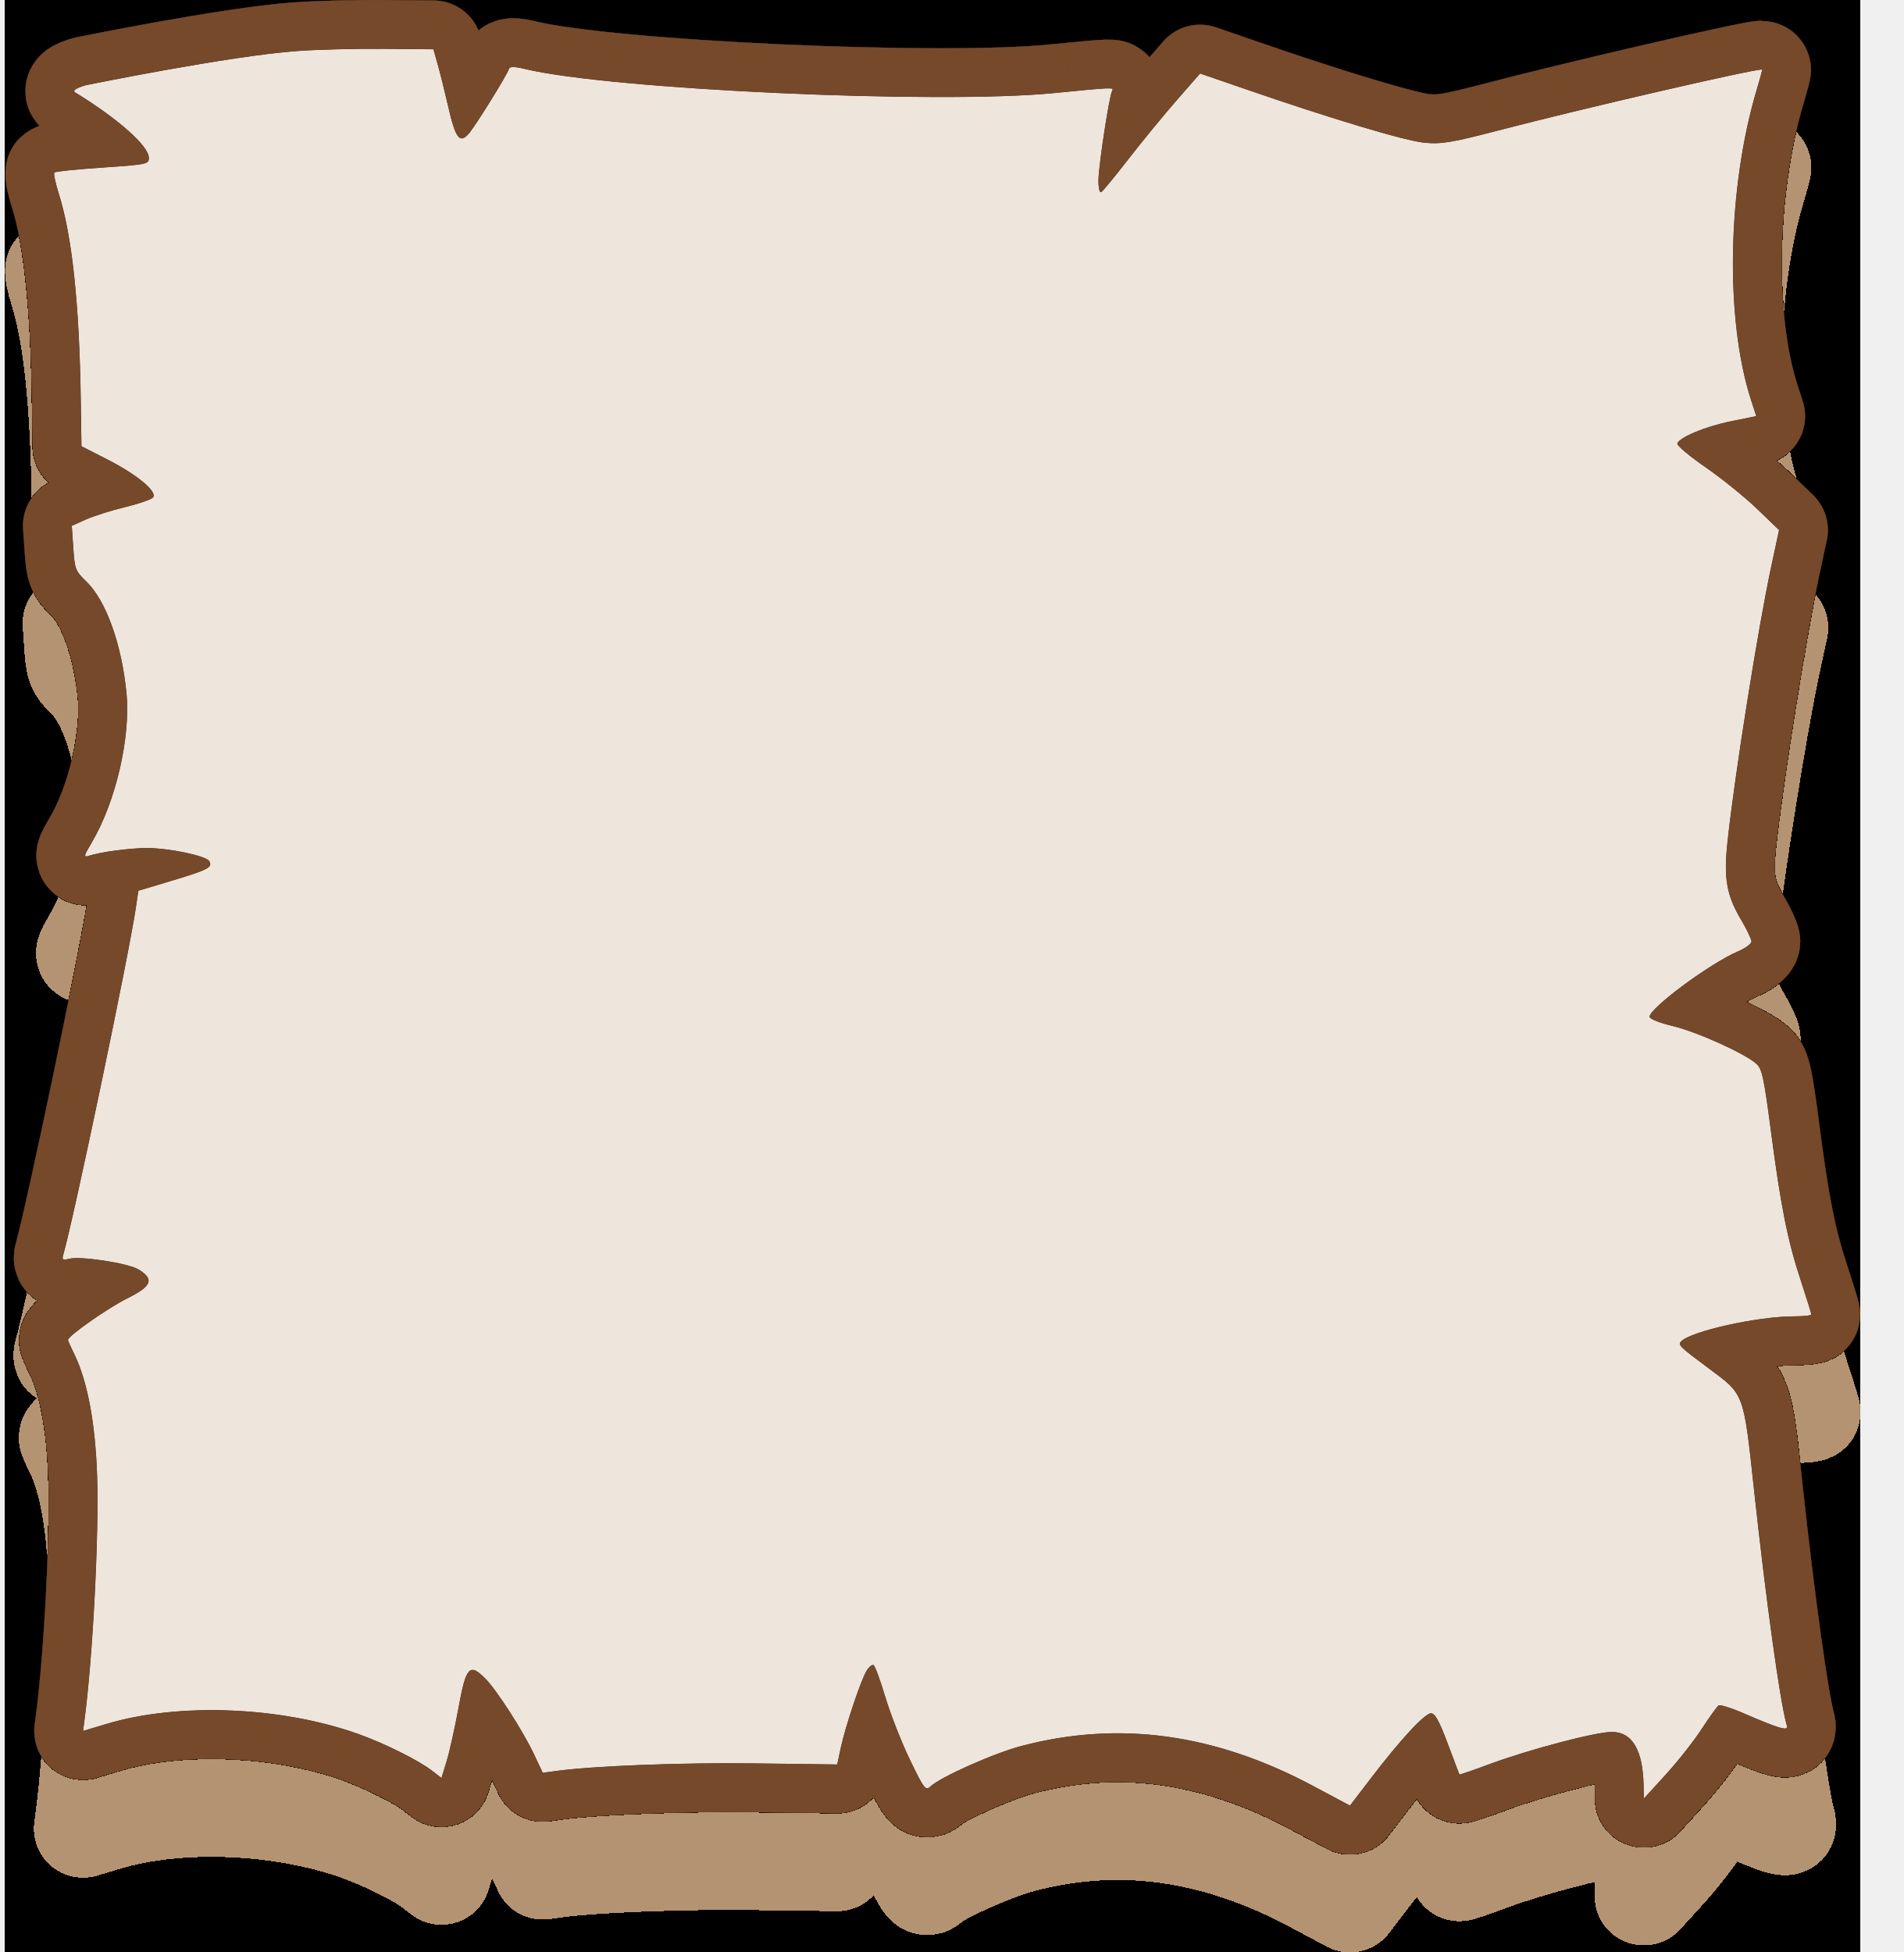
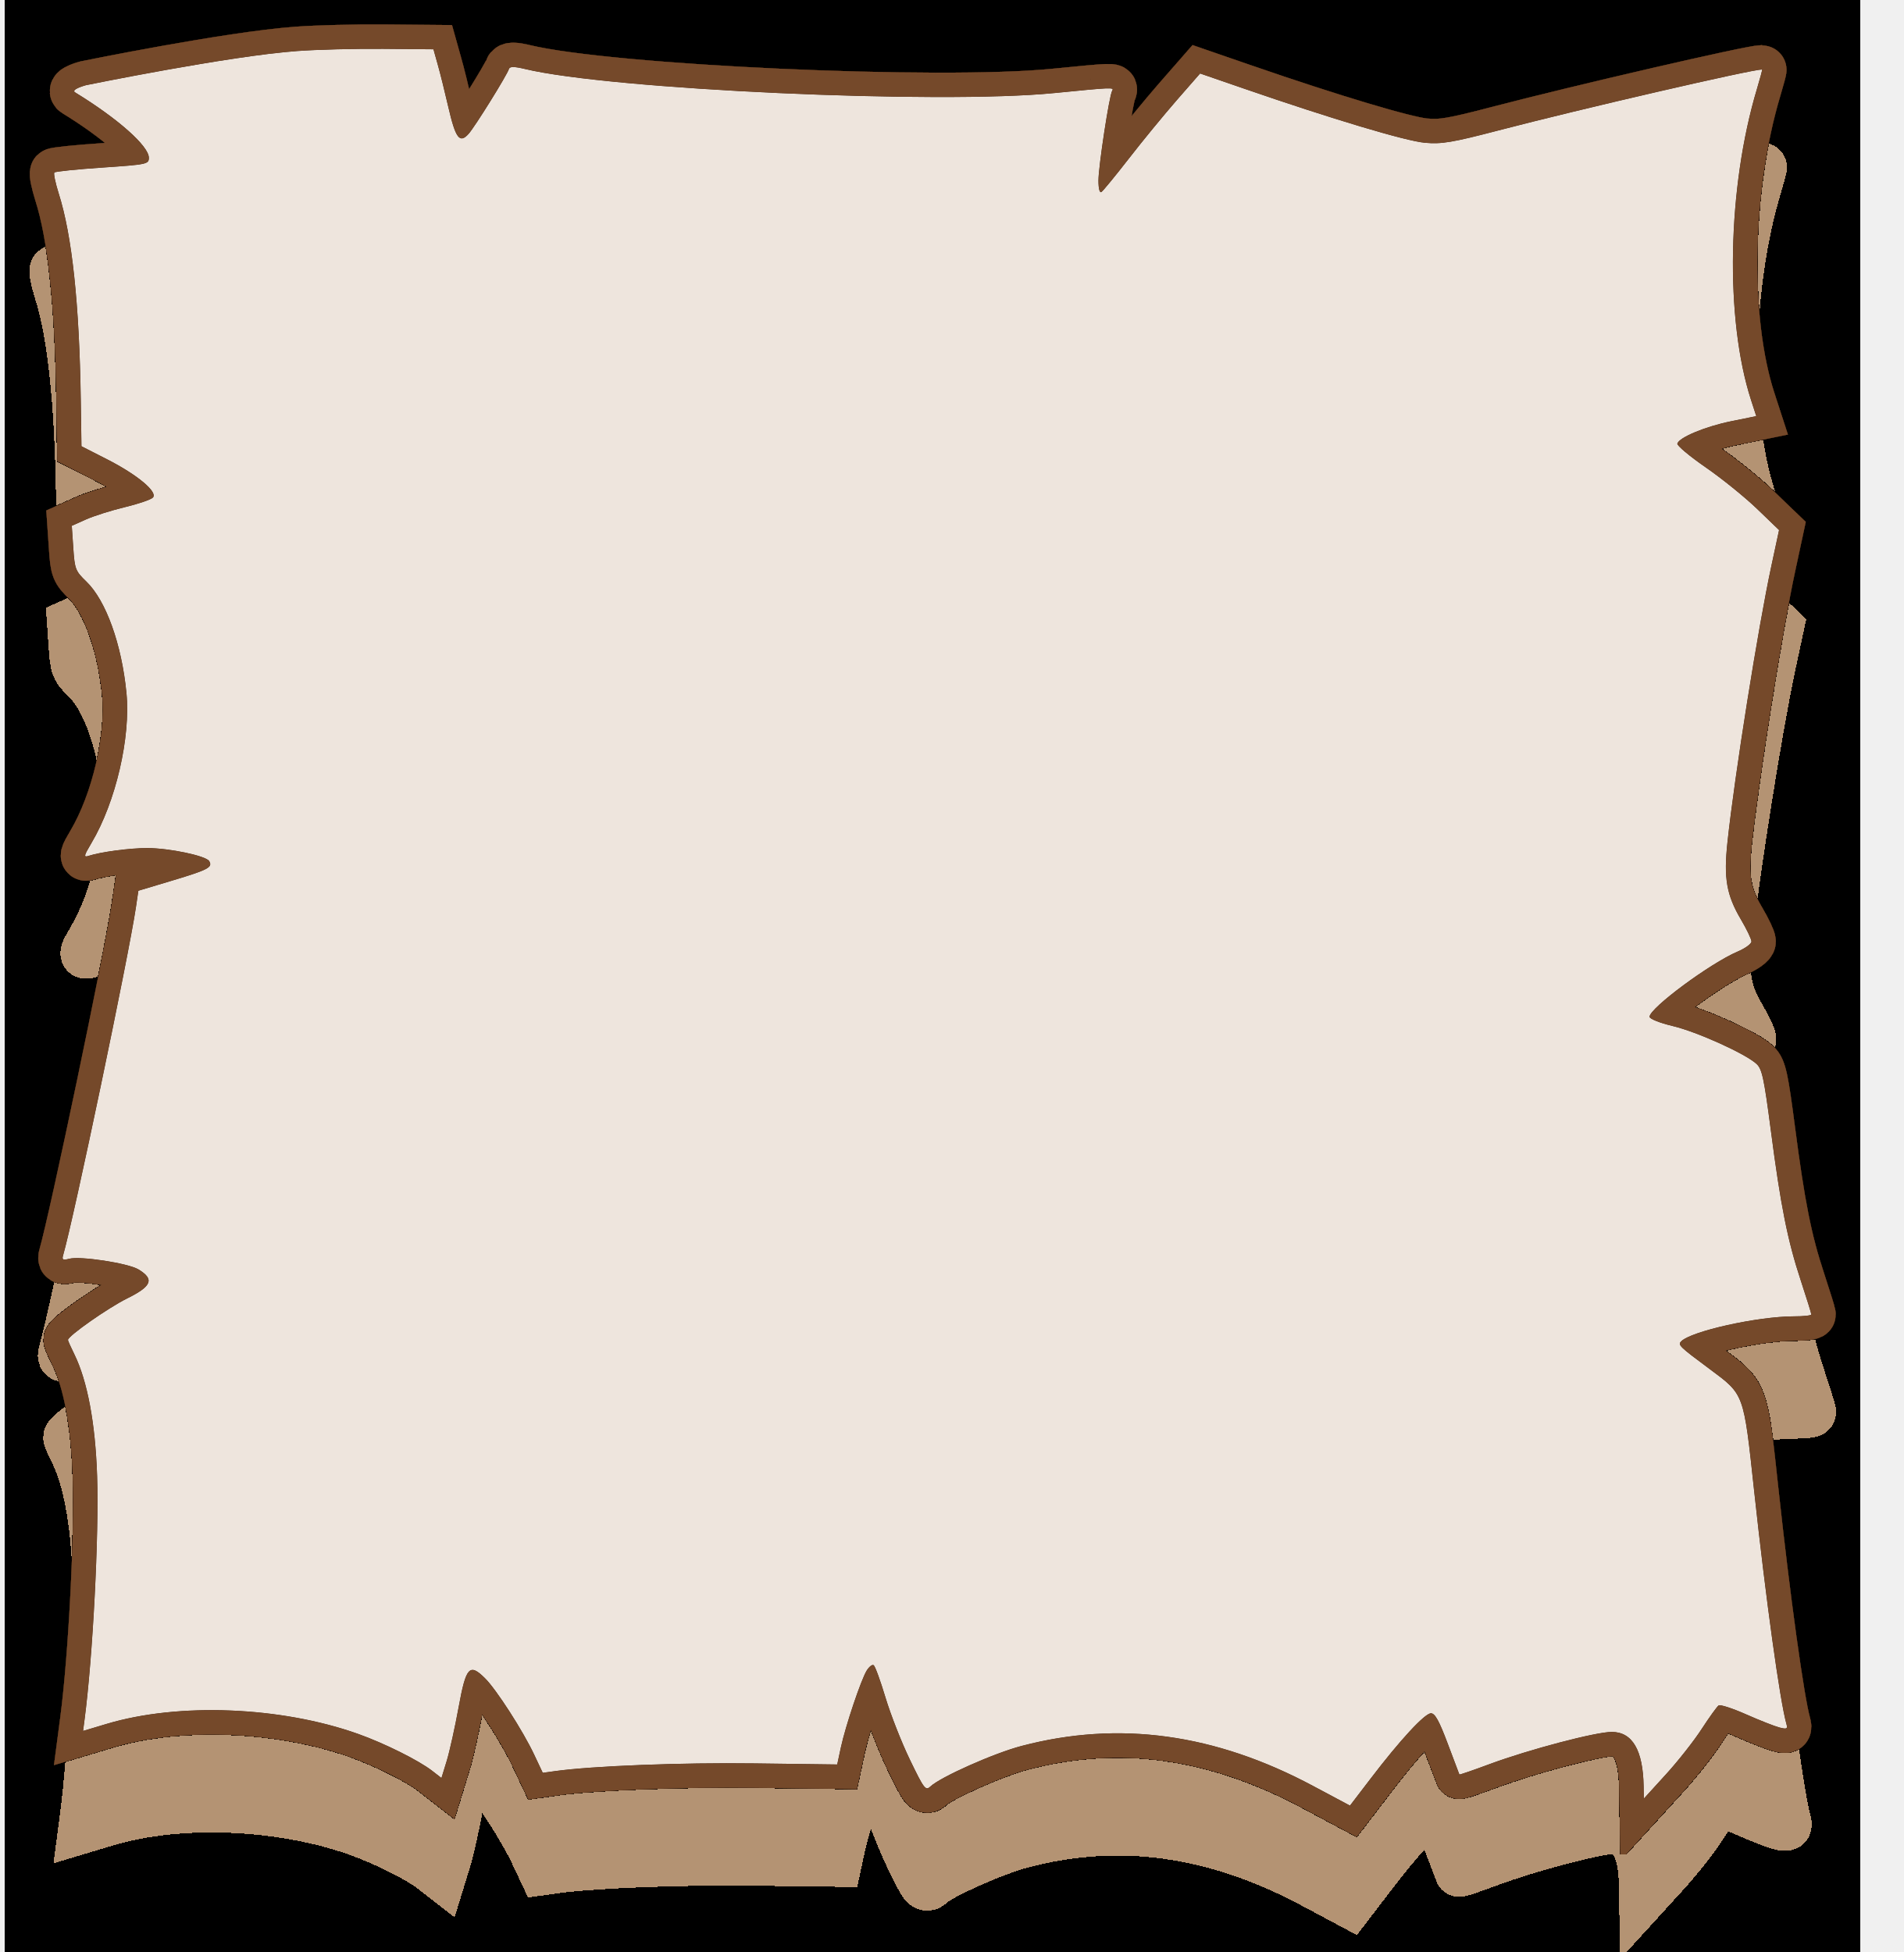
<svg xmlns="http://www.w3.org/2000/svg" width="39" height="40" viewBox="0 0 39 40" fill="none">
  <g filter="url(#filter0_d_555_1525)">
    <mask id="path-1-outside-1_555_1525" maskUnits="userSpaceOnUse" x="0.109" y="0" width="38" height="38" fill="black">
      <rect fill="white" x="0.109" width="38" height="38" />
      <path fillRule="evenodd" clipRule="evenodd" d="M6.088 1.046C4.685 1.148 1.761 1.746 1.761 1.746C1.761 1.746 1.44 1.833 1.539 1.893C2.412 2.427 3.05 2.992 3.05 3.233C3.05 3.364 3.012 3.372 2.1 3.434C1.577 3.469 1.134 3.515 1.114 3.535C1.095 3.555 1.135 3.749 1.204 3.967C1.477 4.828 1.626 6.222 1.655 8.192L1.669 9.144L2.191 9.41C2.814 9.727 3.239 10.082 3.133 10.196C3.094 10.238 2.836 10.326 2.559 10.393C2.283 10.459 1.925 10.572 1.764 10.644L1.471 10.775L1.502 11.232C1.531 11.662 1.546 11.701 1.769 11.916C2.171 12.304 2.493 13.197 2.591 14.199C2.68 15.11 2.372 16.435 1.877 17.27C1.718 17.538 1.71 17.572 1.814 17.538C2.06 17.457 2.663 17.377 3.019 17.378C3.472 17.379 4.221 17.537 4.286 17.645C4.362 17.773 4.269 17.822 3.532 18.044L2.835 18.253L2.785 18.593C2.635 19.602 1.512 24.966 1.294 25.721C1.266 25.815 1.287 25.828 1.417 25.794C1.647 25.734 2.622 25.884 2.835 26.011C3.168 26.211 3.113 26.356 2.608 26.606C2.216 26.8 1.393 27.377 1.393 27.458C1.393 27.474 1.451 27.604 1.522 27.748C1.792 28.297 1.954 29.163 1.99 30.246C2.03 31.473 1.902 33.943 1.732 35.242L1.702 35.47L2.182 35.326C3.655 34.884 5.751 34.967 7.333 35.529C7.876 35.722 8.578 36.072 8.855 36.287L9.044 36.434L9.153 36.079C9.212 35.884 9.321 35.392 9.395 34.987C9.547 34.154 9.618 34.075 9.935 34.388C10.167 34.616 10.717 35.471 10.945 35.957L11.12 36.328L11.365 36.294C12.121 36.187 13.971 36.115 15.455 36.135L17.152 36.157L17.227 35.807C17.323 35.364 17.639 34.423 17.756 34.233C17.805 34.153 17.869 34.103 17.899 34.122C17.929 34.141 18.038 34.44 18.142 34.786C18.246 35.132 18.471 35.706 18.643 36.061C18.931 36.658 18.963 36.699 19.06 36.609C19.268 36.413 20.367 35.924 20.93 35.777C22.925 35.252 24.895 35.523 26.906 36.599L27.657 37L28.076 36.452C28.681 35.658 29.189 35.108 29.317 35.108C29.4 35.108 29.485 35.263 29.66 35.728C29.788 36.069 29.895 36.354 29.899 36.362C29.903 36.37 30.18 36.275 30.516 36.15C31.324 35.85 32.692 35.49 33.02 35.49C33.443 35.49 33.661 35.862 33.674 36.602L33.678 36.856L34.13 36.36C34.379 36.087 34.71 35.666 34.866 35.424C35.023 35.183 35.178 34.968 35.211 34.947C35.245 34.925 35.499 35.008 35.776 35.131C36.054 35.254 36.36 35.374 36.456 35.399C36.609 35.438 36.628 35.428 36.598 35.324C36.465 34.848 36.181 32.799 35.939 30.565C35.719 28.529 35.74 28.586 35.02 28.05C34.405 27.593 34.372 27.561 34.441 27.488C34.639 27.279 36.01 26.974 36.757 26.974C36.951 26.974 37.109 26.956 37.109 26.936C37.109 26.915 37.013 26.605 36.895 26.247C36.622 25.421 36.481 24.712 36.279 23.16C36.139 22.088 36.099 21.904 35.984 21.8C35.754 21.59 34.766 21.144 34.271 21.026C33.999 20.961 33.795 20.879 33.795 20.835C33.795 20.658 35.037 19.738 35.599 19.499C35.754 19.433 35.882 19.34 35.882 19.293C35.882 19.245 35.786 19.045 35.67 18.848C35.371 18.342 35.311 18 35.391 17.256C35.539 15.874 36.021 12.844 36.291 11.593L36.448 10.862L35.996 10.427C35.748 10.188 35.274 9.805 34.944 9.577C34.613 9.348 34.352 9.129 34.364 9.09C34.401 8.962 34.936 8.74 35.464 8.632L35.981 8.527L35.875 8.201C35.336 6.538 35.387 3.844 35.996 1.818C36.061 1.601 36.108 1.424 36.101 1.424C35.884 1.424 32.387 2.232 30.696 2.674C29.754 2.92 29.533 2.957 29.193 2.926C28.8 2.891 27.29 2.439 25.494 1.819L24.587 1.506L24.109 2.053C23.847 2.354 23.405 2.891 23.129 3.248C22.852 3.604 22.599 3.913 22.565 3.935C22.528 3.958 22.504 3.866 22.504 3.7C22.504 3.412 22.726 1.96 22.784 1.862C22.828 1.787 22.804 1.788 21.602 1.907C19.235 2.142 12.516 1.837 10.755 1.414C10.534 1.361 10.445 1.361 10.428 1.412C10.385 1.545 9.729 2.6 9.6 2.744C9.416 2.948 9.333 2.837 9.182 2.183C9.114 1.888 9.019 1.503 8.969 1.328L8.88 1.01L7.852 1.001C7.287 0.996 6.493 1.016 6.088 1.046Z" />
    </mask>
    <path fillRule="evenodd" clipRule="evenodd" d="M6.088 1.046C4.685 1.148 1.761 1.746 1.761 1.746C1.761 1.746 1.44 1.833 1.539 1.893C2.412 2.427 3.05 2.992 3.05 3.233C3.05 3.364 3.012 3.372 2.1 3.434C1.577 3.469 1.134 3.515 1.114 3.535C1.095 3.555 1.135 3.749 1.204 3.967C1.477 4.828 1.626 6.222 1.655 8.192L1.669 9.144L2.191 9.41C2.814 9.727 3.239 10.082 3.133 10.196C3.094 10.238 2.836 10.326 2.559 10.393C2.283 10.459 1.925 10.572 1.764 10.644L1.471 10.775L1.502 11.232C1.531 11.662 1.546 11.701 1.769 11.916C2.171 12.304 2.493 13.197 2.591 14.199C2.68 15.11 2.372 16.435 1.877 17.27C1.718 17.538 1.71 17.572 1.814 17.538C2.06 17.457 2.663 17.377 3.019 17.378C3.472 17.379 4.221 17.537 4.286 17.645C4.362 17.773 4.269 17.822 3.532 18.044L2.835 18.253L2.785 18.593C2.635 19.602 1.512 24.966 1.294 25.721C1.266 25.815 1.287 25.828 1.417 25.794C1.647 25.734 2.622 25.884 2.835 26.011C3.168 26.211 3.113 26.356 2.608 26.606C2.216 26.8 1.393 27.377 1.393 27.458C1.393 27.474 1.451 27.604 1.522 27.748C1.792 28.297 1.954 29.163 1.99 30.246C2.03 31.473 1.902 33.943 1.732 35.242L1.702 35.47L2.182 35.326C3.655 34.884 5.751 34.967 7.333 35.529C7.876 35.722 8.578 36.072 8.855 36.287L9.044 36.434L9.153 36.079C9.212 35.884 9.321 35.392 9.395 34.987C9.547 34.154 9.618 34.075 9.935 34.388C10.167 34.616 10.717 35.471 10.945 35.957L11.12 36.328L11.365 36.294C12.121 36.187 13.971 36.115 15.455 36.135L17.152 36.157L17.227 35.807C17.323 35.364 17.639 34.423 17.756 34.233C17.805 34.153 17.869 34.103 17.899 34.122C17.929 34.141 18.038 34.44 18.142 34.786C18.246 35.132 18.471 35.706 18.643 36.061C18.931 36.658 18.963 36.699 19.06 36.609C19.268 36.413 20.367 35.924 20.93 35.777C22.925 35.252 24.895 35.523 26.906 36.599L27.657 37L28.076 36.452C28.681 35.658 29.189 35.108 29.317 35.108C29.4 35.108 29.485 35.263 29.66 35.728C29.788 36.069 29.895 36.354 29.899 36.362C29.903 36.37 30.18 36.275 30.516 36.15C31.324 35.85 32.692 35.49 33.02 35.49C33.443 35.49 33.661 35.862 33.674 36.602L33.678 36.856L34.13 36.36C34.379 36.087 34.71 35.666 34.866 35.424C35.023 35.183 35.178 34.968 35.211 34.947C35.245 34.925 35.499 35.008 35.776 35.131C36.054 35.254 36.36 35.374 36.456 35.399C36.609 35.438 36.628 35.428 36.598 35.324C36.465 34.848 36.181 32.799 35.939 30.565C35.719 28.529 35.74 28.586 35.02 28.05C34.405 27.593 34.372 27.561 34.441 27.488C34.639 27.279 36.01 26.974 36.757 26.974C36.951 26.974 37.109 26.956 37.109 26.936C37.109 26.915 37.013 26.605 36.895 26.247C36.622 25.421 36.481 24.712 36.279 23.16C36.139 22.088 36.099 21.904 35.984 21.8C35.754 21.59 34.766 21.144 34.271 21.026C33.999 20.961 33.795 20.879 33.795 20.835C33.795 20.658 35.037 19.738 35.599 19.499C35.754 19.433 35.882 19.34 35.882 19.293C35.882 19.245 35.786 19.045 35.67 18.848C35.371 18.342 35.311 18 35.391 17.256C35.539 15.874 36.021 12.844 36.291 11.593L36.448 10.862L35.996 10.427C35.748 10.188 35.274 9.805 34.944 9.577C34.613 9.348 34.352 9.129 34.364 9.09C34.401 8.962 34.936 8.74 35.464 8.632L35.981 8.527L35.875 8.201C35.336 6.538 35.387 3.844 35.996 1.818C36.061 1.601 36.108 1.424 36.101 1.424C35.884 1.424 32.387 2.232 30.696 2.674C29.754 2.92 29.533 2.957 29.193 2.926C28.8 2.891 27.29 2.439 25.494 1.819L24.587 1.506L24.109 2.053C23.847 2.354 23.405 2.891 23.129 3.248C22.852 3.604 22.599 3.913 22.565 3.935C22.528 3.958 22.504 3.866 22.504 3.7C22.504 3.412 22.726 1.96 22.784 1.862C22.828 1.787 22.804 1.788 21.602 1.907C19.235 2.142 12.516 1.837 10.755 1.414C10.534 1.361 10.445 1.361 10.428 1.412C10.385 1.545 9.729 2.6 9.6 2.744C9.416 2.948 9.333 2.837 9.182 2.183C9.114 1.888 9.019 1.503 8.969 1.328L8.88 1.01L7.852 1.001C7.287 0.996 6.493 1.016 6.088 1.046Z" fill="#EEE5DD" />
-     <path fillRule="evenodd" clipRule="evenodd" d="M6.088 1.046C4.685 1.148 1.761 1.746 1.761 1.746C1.761 1.746 1.44 1.833 1.539 1.893C2.412 2.427 3.05 2.992 3.05 3.233C3.05 3.364 3.012 3.372 2.1 3.434C1.577 3.469 1.134 3.515 1.114 3.535C1.095 3.555 1.135 3.749 1.204 3.967C1.477 4.828 1.626 6.222 1.655 8.192L1.669 9.144L2.191 9.41C2.814 9.727 3.239 10.082 3.133 10.196C3.094 10.238 2.836 10.326 2.559 10.393C2.283 10.459 1.925 10.572 1.764 10.644L1.471 10.775L1.502 11.232C1.531 11.662 1.546 11.701 1.769 11.916C2.171 12.304 2.493 13.197 2.591 14.199C2.68 15.11 2.372 16.435 1.877 17.27C1.718 17.538 1.71 17.572 1.814 17.538C2.06 17.457 2.663 17.377 3.019 17.378C3.472 17.379 4.221 17.537 4.286 17.645C4.362 17.773 4.269 17.822 3.532 18.044L2.835 18.253L2.785 18.593C2.635 19.602 1.512 24.966 1.294 25.721C1.266 25.815 1.287 25.828 1.417 25.794C1.647 25.734 2.622 25.884 2.835 26.011C3.168 26.211 3.113 26.356 2.608 26.606C2.216 26.8 1.393 27.377 1.393 27.458C1.393 27.474 1.451 27.604 1.522 27.748C1.792 28.297 1.954 29.163 1.99 30.246C2.03 31.473 1.902 33.943 1.732 35.242L1.702 35.47L2.182 35.326C3.655 34.884 5.751 34.967 7.333 35.529C7.876 35.722 8.578 36.072 8.855 36.287L9.044 36.434L9.153 36.079C9.212 35.884 9.321 35.392 9.395 34.987C9.547 34.154 9.618 34.075 9.935 34.388C10.167 34.616 10.717 35.471 10.945 35.957L11.12 36.328L11.365 36.294C12.121 36.187 13.971 36.115 15.455 36.135L17.152 36.157L17.227 35.807C17.323 35.364 17.639 34.423 17.756 34.233C17.805 34.153 17.869 34.103 17.899 34.122C17.929 34.141 18.038 34.44 18.142 34.786C18.246 35.132 18.471 35.706 18.643 36.061C18.931 36.658 18.963 36.699 19.06 36.609C19.268 36.413 20.367 35.924 20.93 35.777C22.925 35.252 24.895 35.523 26.906 36.599L27.657 37L28.076 36.452C28.681 35.658 29.189 35.108 29.317 35.108C29.4 35.108 29.485 35.263 29.66 35.728C29.788 36.069 29.895 36.354 29.899 36.362C29.903 36.37 30.18 36.275 30.516 36.15C31.324 35.85 32.692 35.49 33.02 35.49C33.443 35.49 33.661 35.862 33.674 36.602L33.678 36.856L34.13 36.36C34.379 36.087 34.71 35.666 34.866 35.424C35.023 35.183 35.178 34.968 35.211 34.947C35.245 34.925 35.499 35.008 35.776 35.131C36.054 35.254 36.36 35.374 36.456 35.399C36.609 35.438 36.628 35.428 36.598 35.324C36.465 34.848 36.181 32.799 35.939 30.565C35.719 28.529 35.74 28.586 35.02 28.05C34.405 27.593 34.372 27.561 34.441 27.488C34.639 27.279 36.01 26.974 36.757 26.974C36.951 26.974 37.109 26.956 37.109 26.936C37.109 26.915 37.013 26.605 36.895 26.247C36.622 25.421 36.481 24.712 36.279 23.16C36.139 22.088 36.099 21.904 35.984 21.8C35.754 21.59 34.766 21.144 34.271 21.026C33.999 20.961 33.795 20.879 33.795 20.835C33.795 20.658 35.037 19.738 35.599 19.499C35.754 19.433 35.882 19.34 35.882 19.293C35.882 19.245 35.786 19.045 35.67 18.848C35.371 18.342 35.311 18 35.391 17.256C35.539 15.874 36.021 12.844 36.291 11.593L36.448 10.862L35.996 10.427C35.748 10.188 35.274 9.805 34.944 9.577C34.613 9.348 34.352 9.129 34.364 9.09C34.401 8.962 34.936 8.74 35.464 8.632L35.981 8.527L35.875 8.201C35.336 6.538 35.387 3.844 35.996 1.818C36.061 1.601 36.108 1.424 36.101 1.424C35.884 1.424 32.387 2.232 30.696 2.674C29.754 2.92 29.533 2.957 29.193 2.926C28.8 2.891 27.29 2.439 25.494 1.819L24.587 1.506L24.109 2.053C23.847 2.354 23.405 2.891 23.129 3.248C22.852 3.604 22.599 3.913 22.565 3.935C22.528 3.958 22.504 3.866 22.504 3.7C22.504 3.412 22.726 1.96 22.784 1.862C22.828 1.787 22.804 1.788 21.602 1.907C19.235 2.142 12.516 1.837 10.755 1.414C10.534 1.361 10.445 1.361 10.428 1.412C10.385 1.545 9.729 2.6 9.6 2.744C9.416 2.948 9.333 2.837 9.182 2.183C9.114 1.888 9.019 1.503 8.969 1.328L8.88 1.01L7.852 1.001C7.287 0.996 6.493 1.016 6.088 1.046Z" stroke="#754A2C" stroke-width="2" stroke-linejoin="round" mask="url(#path-1-outside-1_555_1525)" />
+     <path fillRule="evenodd" clipRule="evenodd" d="M6.088 1.046C4.685 1.148 1.761 1.746 1.761 1.746C1.761 1.746 1.44 1.833 1.539 1.893C2.412 2.427 3.05 2.992 3.05 3.233C3.05 3.364 3.012 3.372 2.1 3.434C1.577 3.469 1.134 3.515 1.114 3.535C1.095 3.555 1.135 3.749 1.204 3.967C1.477 4.828 1.626 6.222 1.655 8.192L1.669 9.144L2.191 9.41C2.814 9.727 3.239 10.082 3.133 10.196C3.094 10.238 2.836 10.326 2.559 10.393C2.283 10.459 1.925 10.572 1.764 10.644L1.471 10.775L1.502 11.232C1.531 11.662 1.546 11.701 1.769 11.916C2.171 12.304 2.493 13.197 2.591 14.199C2.68 15.11 2.372 16.435 1.877 17.27C1.718 17.538 1.71 17.572 1.814 17.538C2.06 17.457 2.663 17.377 3.019 17.378C3.472 17.379 4.221 17.537 4.286 17.645C4.362 17.773 4.269 17.822 3.532 18.044L2.835 18.253L2.785 18.593C2.635 19.602 1.512 24.966 1.294 25.721C1.266 25.815 1.287 25.828 1.417 25.794C1.647 25.734 2.622 25.884 2.835 26.011C3.168 26.211 3.113 26.356 2.608 26.606C2.216 26.8 1.393 27.377 1.393 27.458C1.393 27.474 1.451 27.604 1.522 27.748C1.792 28.297 1.954 29.163 1.99 30.246C2.03 31.473 1.902 33.943 1.732 35.242L1.702 35.47L2.182 35.326C3.655 34.884 5.751 34.967 7.333 35.529C7.876 35.722 8.578 36.072 8.855 36.287L9.044 36.434L9.153 36.079C9.212 35.884 9.321 35.392 9.395 34.987C9.547 34.154 9.618 34.075 9.935 34.388C10.167 34.616 10.717 35.471 10.945 35.957L11.12 36.328L11.365 36.294C12.121 36.187 13.971 36.115 15.455 36.135L17.152 36.157L17.227 35.807C17.323 35.364 17.639 34.423 17.756 34.233C17.805 34.153 17.869 34.103 17.899 34.122C17.929 34.141 18.038 34.44 18.142 34.786C18.246 35.132 18.471 35.706 18.643 36.061C18.931 36.658 18.963 36.699 19.06 36.609C19.268 36.413 20.367 35.924 20.93 35.777C22.925 35.252 24.895 35.523 26.906 36.599L27.657 37L28.076 36.452C28.681 35.658 29.189 35.108 29.317 35.108C29.4 35.108 29.485 35.263 29.66 35.728C29.788 36.069 29.895 36.354 29.899 36.362C29.903 36.37 30.18 36.275 30.516 36.15C31.324 35.85 32.692 35.49 33.02 35.49C33.443 35.49 33.661 35.862 33.674 36.602L33.678 36.856L34.13 36.36C34.379 36.087 34.71 35.666 34.866 35.424C35.023 35.183 35.178 34.968 35.211 34.947C35.245 34.925 35.499 35.008 35.776 35.131C36.054 35.254 36.36 35.374 36.456 35.399C36.609 35.438 36.628 35.428 36.598 35.324C36.465 34.848 36.181 32.799 35.939 30.565C35.719 28.529 35.74 28.586 35.02 28.05C34.405 27.593 34.372 27.561 34.441 27.488C34.639 27.279 36.01 26.974 36.757 26.974C36.951 26.974 37.109 26.956 37.109 26.936C37.109 26.915 37.013 26.605 36.895 26.247C36.622 25.421 36.481 24.712 36.279 23.16C36.139 22.088 36.099 21.904 35.984 21.8C35.754 21.59 34.766 21.144 34.271 21.026C33.999 20.961 33.795 20.879 33.795 20.835C33.795 20.658 35.037 19.738 35.599 19.499C35.754 19.433 35.882 19.34 35.882 19.293C35.882 19.245 35.786 19.045 35.67 18.848C35.371 18.342 35.311 18 35.391 17.256C35.539 15.874 36.021 12.844 36.291 11.593L36.448 10.862L35.996 10.427C35.748 10.188 35.274 9.805 34.944 9.577C34.613 9.348 34.352 9.129 34.364 9.09C34.401 8.962 34.936 8.74 35.464 8.632L35.981 8.527L35.875 8.201C35.336 6.538 35.387 3.844 35.996 1.818C36.061 1.601 36.108 1.424 36.101 1.424C35.884 1.424 32.387 2.232 30.696 2.674C29.754 2.92 29.533 2.957 29.193 2.926C28.8 2.891 27.29 2.439 25.494 1.819L24.587 1.506L24.109 2.053C23.847 2.354 23.405 2.891 23.129 3.248C22.852 3.604 22.599 3.913 22.565 3.935C22.528 3.958 22.504 3.866 22.504 3.7C22.504 3.412 22.726 1.96 22.784 1.862C22.828 1.787 22.804 1.788 21.602 1.907C19.235 2.142 12.516 1.837 10.755 1.414C10.534 1.361 10.445 1.361 10.428 1.412C10.385 1.545 9.729 2.6 9.6 2.744C9.416 2.948 9.333 2.837 9.182 2.183C9.114 1.888 9.019 1.503 8.969 1.328L8.88 1.01L7.852 1.001C7.287 0.996 6.493 1.016 6.088 1.046Z" stroke="#754A2C" strokeWidth="2" strokeLinejoin="round" mask="url(#path-1-outside-1_555_1525)" />
  </g>
  <defs>
-     <filter id="filter0_d_555_1525" x="0.109" y="0" width="38" height="40" filterUnits="userSpaceOnUse" colorInterpolationfilters="sRGB">
+     <filter id="filter0_d_555_1525" x="0.109" y="0" width="38" height="40" filterUnits="userSpaceOnUse" colorInterpolationFilters="sRGB">
      <feFlood floodOpacity="0" result="BackgroundImageFix" />
      <feColorMatrix in="SourceAlpha" type="matrix" values="0 0 0 0 0 0 0 0 0 0 0 0 0 0 0 0 0 0 127 0" result="hardAlpha" />
      <feOffset dy="2" />
      <feComposite in2="hardAlpha" operator="out" />
      <feColorMatrix type="matrix" values="0 0 0 0 0.459 0 0 0 0 0.29 0 0 0 0 0.173 0 0 0 1 0" />
      <feBlend mode="normal" in2="BackgroundImageFix" result="effect1_dropShadow_555_1525" />
      <feBlend mode="normal" in="SourceGraphic" in2="effect1_dropShadow_555_1525" result="shape" />
    </filter>
  </defs>
</svg>
